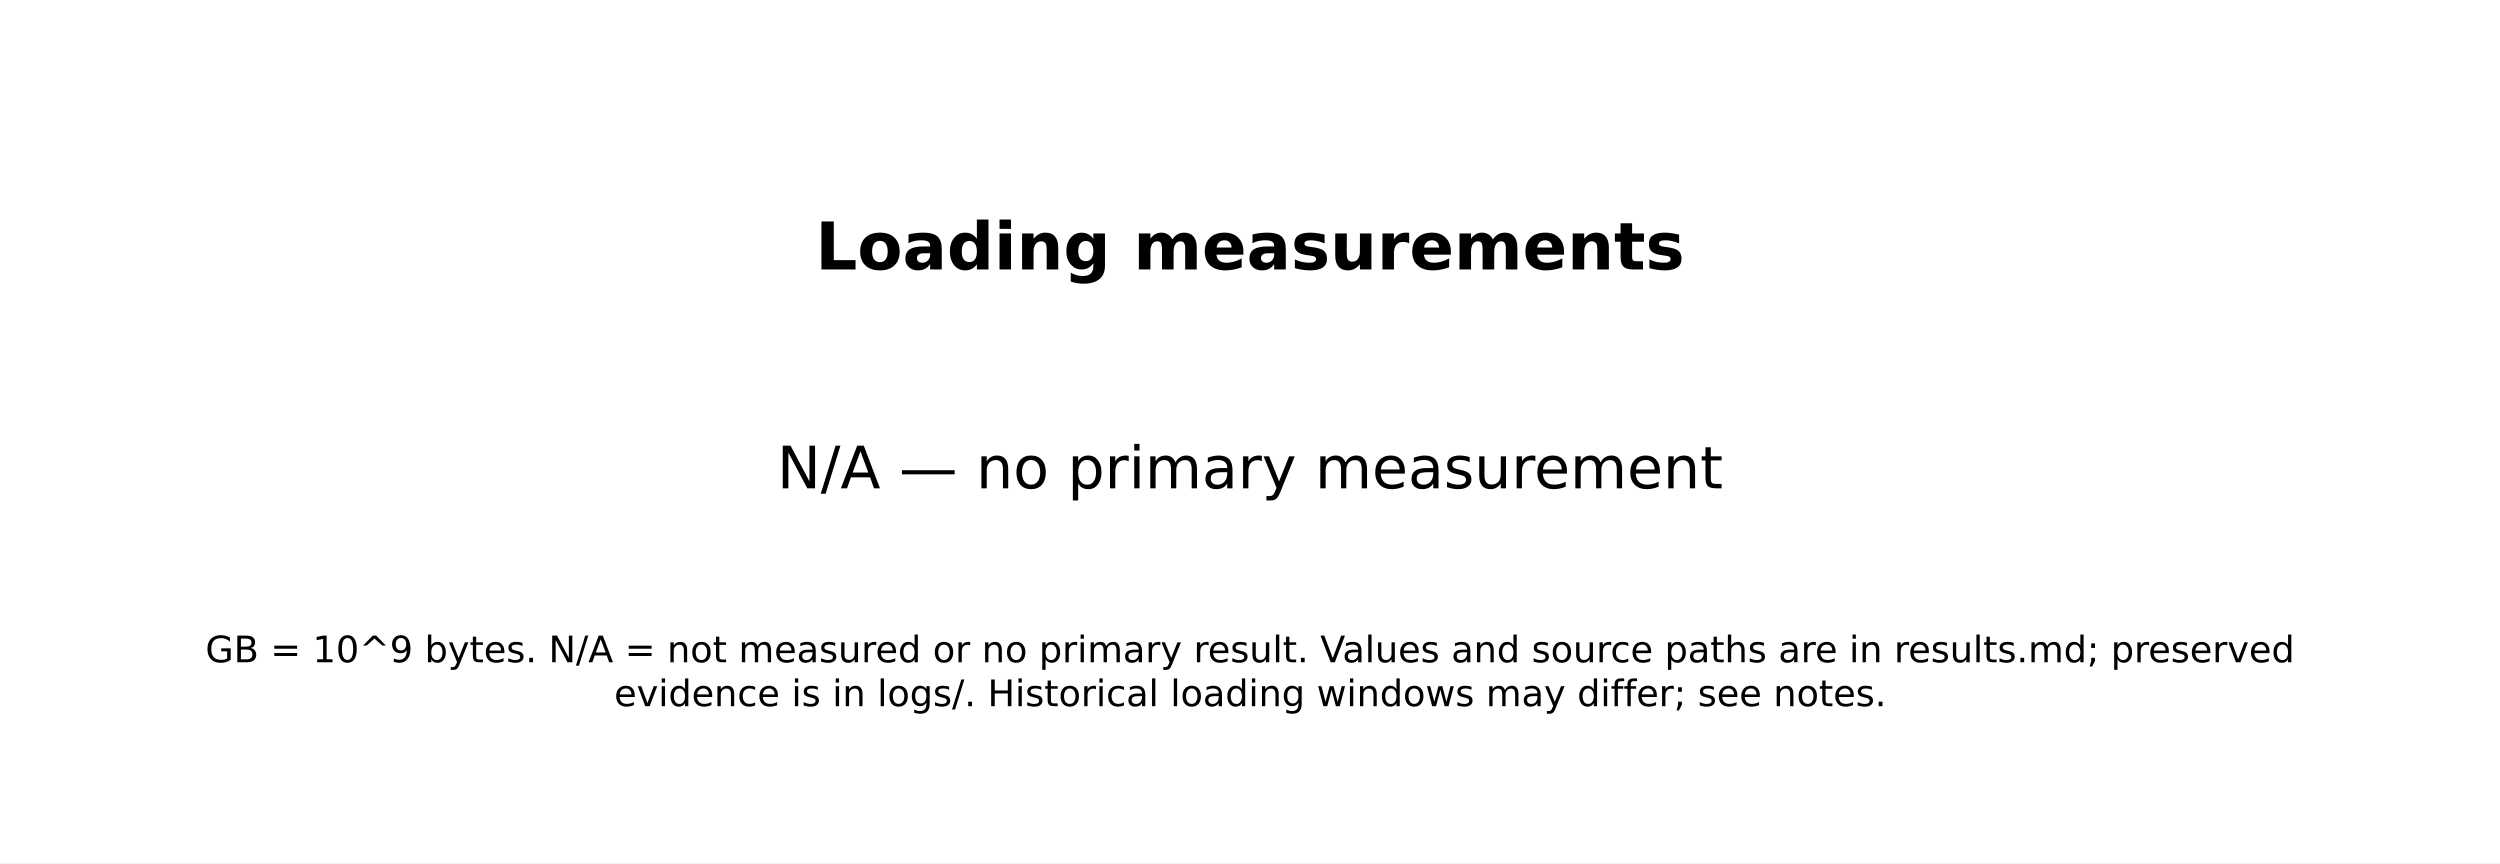
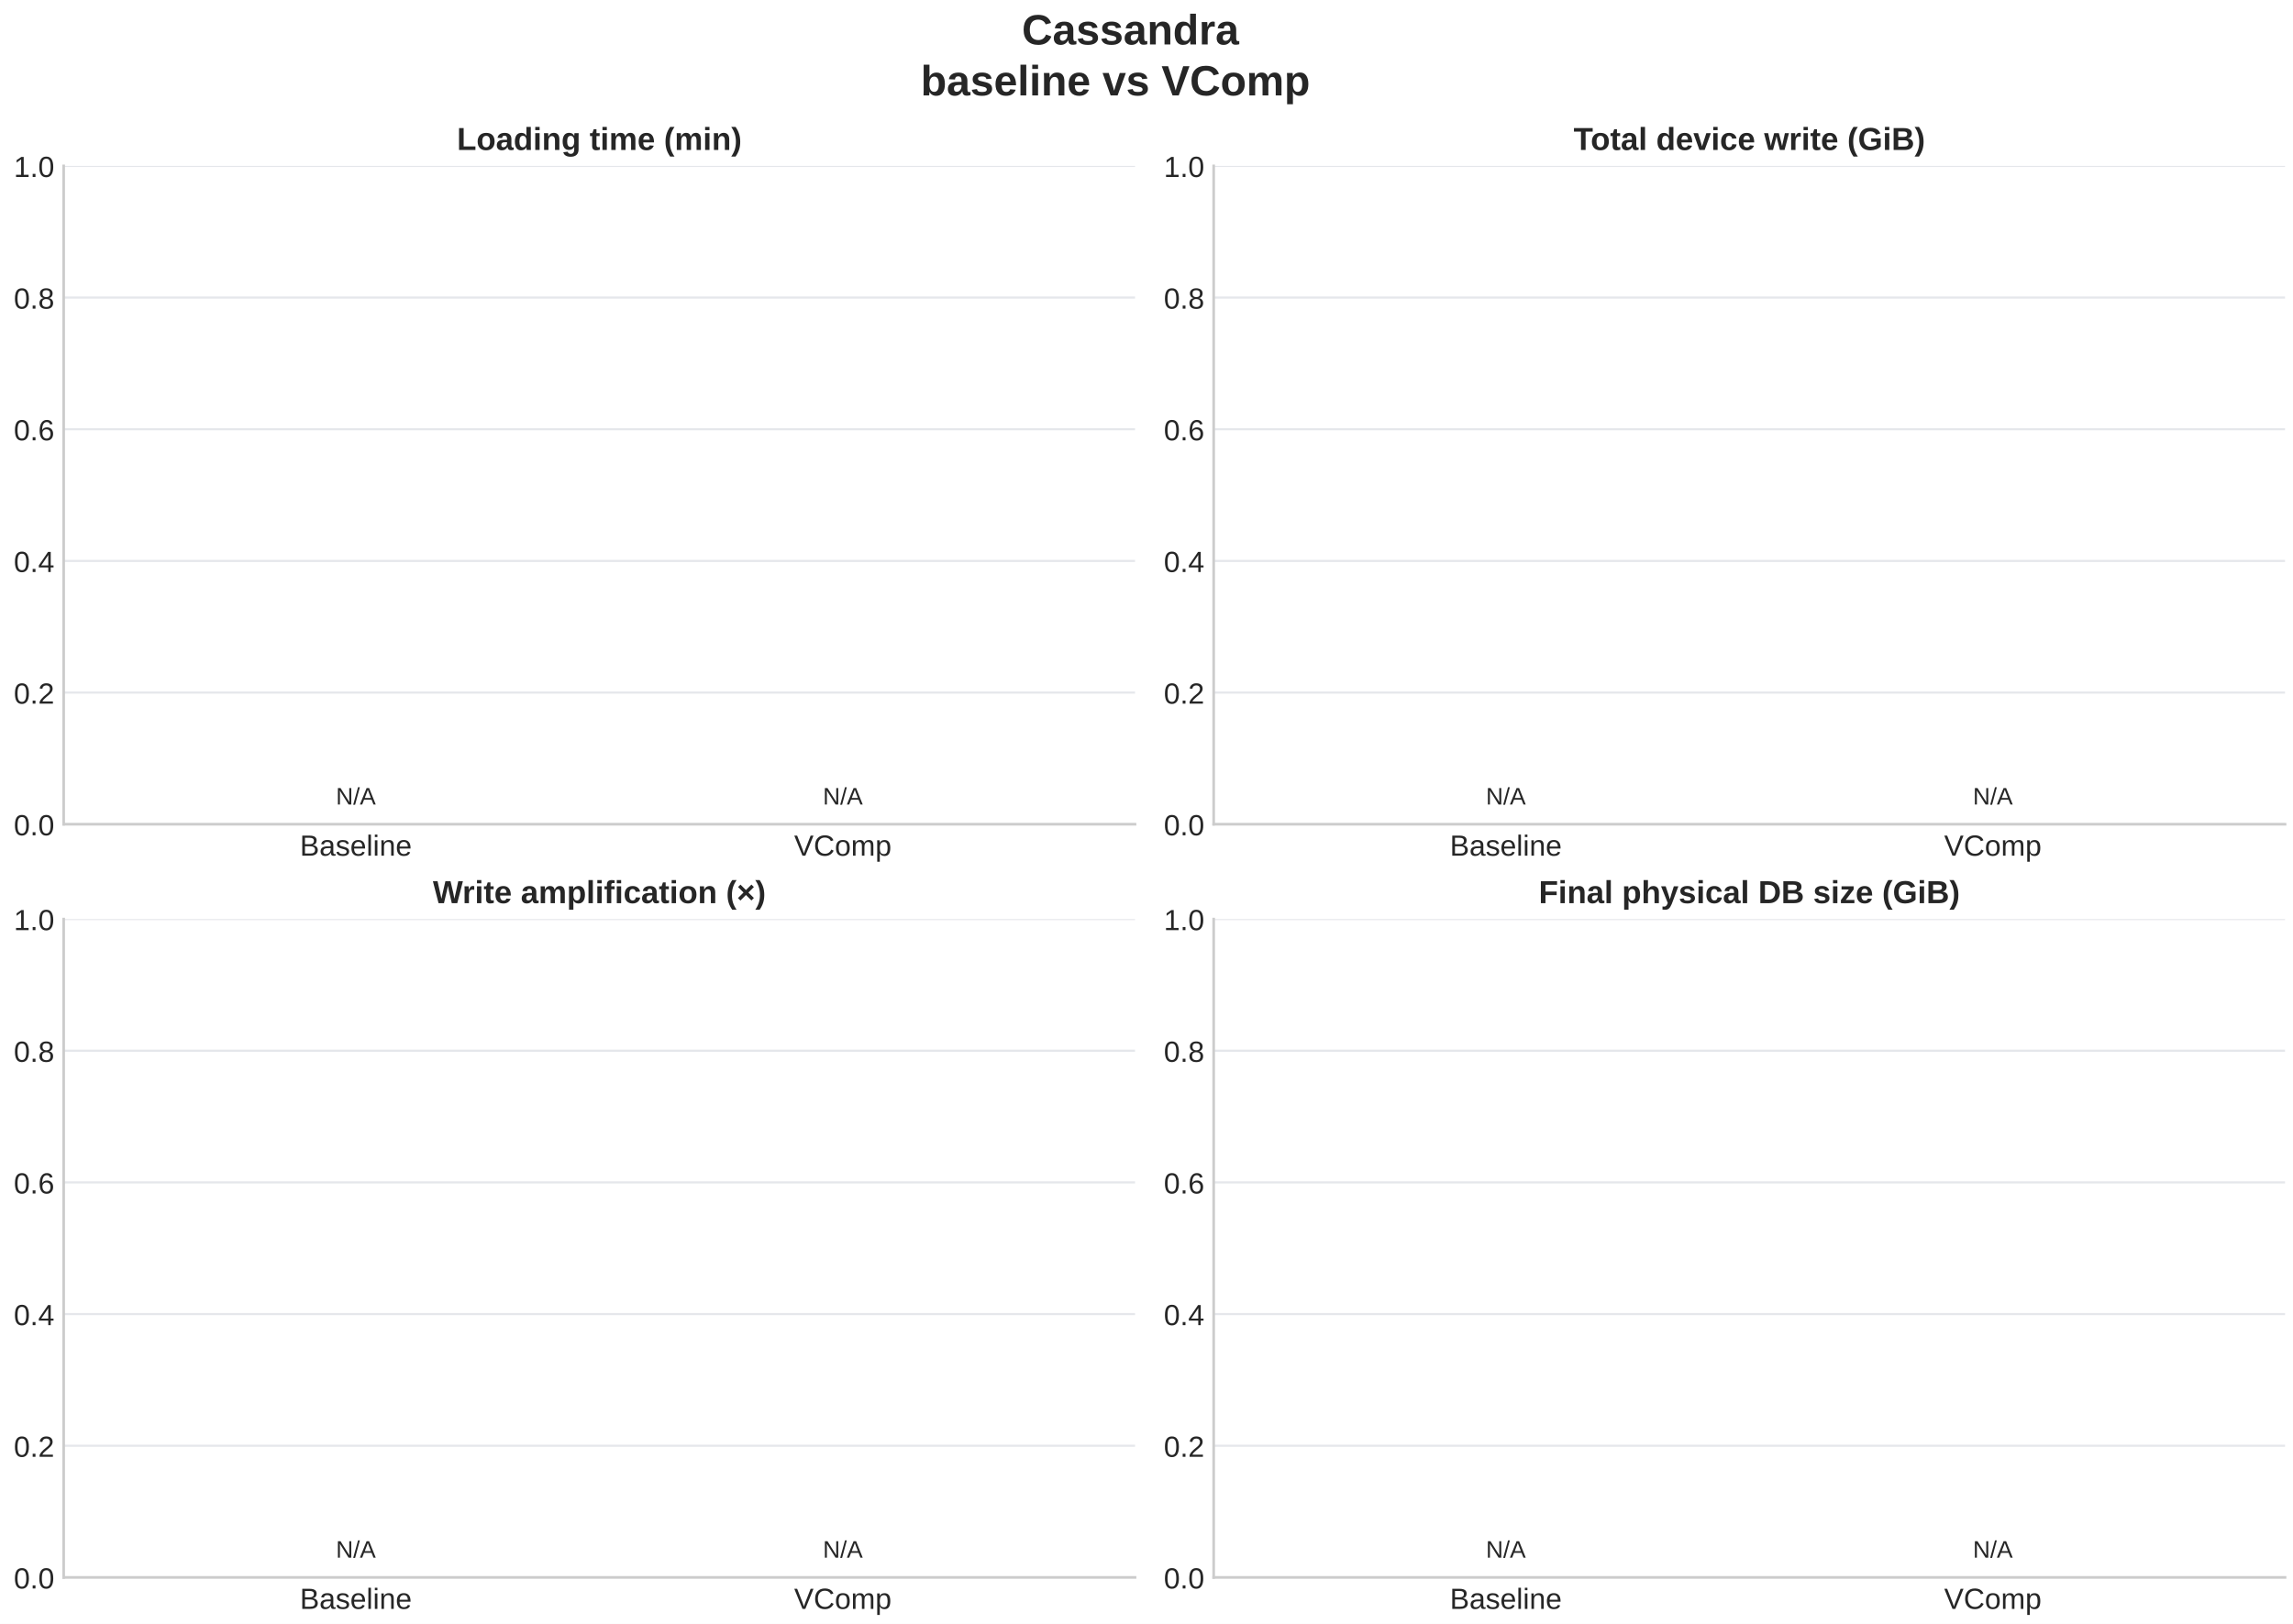
- <svg xmlns="http://www.w3.org/2000/svg" width="684pt" height="236.16pt" viewBox="0 0 684 236.16" version="1.1">
+ <svg xmlns="http://www.w3.org/2000/svg" width="864pt" height="612pt" viewBox="0 0 864 612" version="1.1">
+   <style>text{font-family:Arial,sans-serif!important}</style>
  <defs>
    <style type="text/css">*{stroke-linejoin: round; stroke-linecap: butt}</style>
  </defs>
  <g id="figure_1">
    <g id="patch_1">
-       <path d="M 0 236.16  L 684 236.16  L 684 0  L 0 0  z " style="fill: #ffffff" />
+       <path d="M 0 612  L 864 612  L 864 0  L 0 0  z " style="fill: #ffffff" />
    </g>
    <g id="axes_1">
-       <g id="text_1">
-         <text style="font-weight: 700; font-size: 18px; font-family: 'DejaVu Sans'; text-anchor: middle" x="342" y="73.728" transform="rotate(-0 342 73.728)">Loading measurements</text>
-       </g>
-       <g id="text_2">
-         <text style="font-size: 16px; font-family: 'DejaVu Sans'; text-anchor: middle" x="342" y="133.603" transform="rotate(-0 342 133.6032)">N/A — no primary measurement</text>
-       </g>
-       <g id="text_3">
-         <text style="font-size: 10px; font-family: 'DejaVu Sans'" transform="translate(56.19531 181.2047)">GB = 10^9 bytes. N/A = not measured or no primary result. Values and source paths are in results.md; preserved</text>
-         <text style="font-size: 10px; font-family: 'DejaVu Sans'" transform="translate(168.0391 193.2074)">evidence is in logs/. Historical loading windows may differ; see notes.</text>
-       </g>
+       <g id="patch_2">
+         <path d="M 23.994 310.644  L 427.68 310.644  L 427.68 62.528  L 23.994 62.528  z " style="fill: #ffffff" />
+       </g>
+       <g id="matplotlib.axis_1">
+         <g id="xtick_1">
+           <g id="line2d_1" />
+           <g id="text_1">
+             <text style="font-size: 11px; font-family: 'Arial', 'Liberation Sans', 'DejaVu Sans', 'Bitstream Vera Sans', sans-serif; text-anchor: middle; fill: #262626" x="134.09" y="322.502" transform="rotate(-0 134.0899 322.502)">Baseline</text>
+           </g>
+         </g>
+         <g id="xtick_2">
+           <g id="line2d_2" />
+           <g id="text_2">
+             <text style="font-size: 11px; font-family: 'Arial', 'Liberation Sans', 'DejaVu Sans', 'Bitstream Vera Sans', sans-serif; text-anchor: middle; fill: #262626" x="317.584" y="322.501" transform="rotate(-0 317.5837 322.5012)">VComp</text>
+           </g>
+         </g>
+       </g>
+       <g id="matplotlib.axis_2">
+         <g id="ytick_1">
+           <g id="line2d_3">
+             <path d="M 23.994 310.644  L 427.68 310.644  " clip-path="url(#p23c6b8dcbf)" style="fill: none; stroke: #e5e7eb; stroke-width: 0.8; stroke-linecap: round" />
+           </g>
+           <g id="line2d_4" />
+           <g id="text_3">
+             <text style="font-size: 11px; font-family: 'Arial', 'Liberation Sans', 'DejaVu Sans', 'Bitstream Vera Sans', sans-serif; text-anchor: end; fill: #262626" x="20.494" y="314.822" transform="rotate(-0 20.49368 314.8225)">0.0</text>
+           </g>
+         </g>
+         <g id="ytick_2">
+           <g id="line2d_5">
+             <path d="M 23.994 261.021  L 427.68 261.021  " clip-path="url(#p23c6b8dcbf)" style="fill: none; stroke: #e5e7eb; stroke-width: 0.8; stroke-linecap: round" />
+           </g>
+           <g id="line2d_6" />
+           <g id="text_4">
+             <text style="font-size: 11px; font-family: 'Arial', 'Liberation Sans', 'DejaVu Sans', 'Bitstream Vera Sans', sans-serif; text-anchor: end; fill: #262626" x="20.494" y="265.199" transform="rotate(-0 20.49368 265.1992)">0.2</text>
+           </g>
+         </g>
+         <g id="ytick_3">
+           <g id="line2d_7">
+             <path d="M 23.994 211.397  L 427.68 211.397  " clip-path="url(#p23c6b8dcbf)" style="fill: none; stroke: #e5e7eb; stroke-width: 0.8; stroke-linecap: round" />
+           </g>
+           <g id="line2d_8" />
+           <g id="text_5">
+             <text style="font-size: 11px; font-family: 'Arial', 'Liberation Sans', 'DejaVu Sans', 'Bitstream Vera Sans', sans-serif; text-anchor: end; fill: #262626" x="20.494" y="215.576" transform="rotate(-0 20.49368 215.576)">0.4</text>
+           </g>
+         </g>
+         <g id="ytick_4">
+           <g id="line2d_9">
+             <path d="M 23.994 161.774  L 427.68 161.774  " clip-path="url(#p23c6b8dcbf)" style="fill: none; stroke: #e5e7eb; stroke-width: 0.8; stroke-linecap: round" />
+           </g>
+           <g id="line2d_10" />
+           <g id="text_6">
+             <text style="font-size: 11px; font-family: 'Arial', 'Liberation Sans', 'DejaVu Sans', 'Bitstream Vera Sans', sans-serif; text-anchor: end; fill: #262626" x="20.494" y="165.953" transform="rotate(-0 20.49368 165.9528)">0.6</text>
+           </g>
+         </g>
+         <g id="ytick_5">
+           <g id="line2d_11">
+             <path d="M 23.994 112.151  L 427.68 112.151  " clip-path="url(#p23c6b8dcbf)" style="fill: none; stroke: #e5e7eb; stroke-width: 0.8; stroke-linecap: round" />
+           </g>
+           <g id="line2d_12" />
+           <g id="text_7">
+             <text style="font-size: 11px; font-family: 'Arial', 'Liberation Sans', 'DejaVu Sans', 'Bitstream Vera Sans', sans-serif; text-anchor: end; fill: #262626" x="20.494" y="116.33" transform="rotate(-0 20.49368 116.3295)">0.8</text>
+           </g>
+         </g>
+         <g id="ytick_6">
+           <g id="line2d_13">
+             <path d="M 23.994 62.528  L 427.68 62.528  " clip-path="url(#p23c6b8dcbf)" style="fill: none; stroke: #e5e7eb; stroke-width: 0.8; stroke-linecap: round" />
+           </g>
+           <g id="line2d_14" />
+           <g id="text_8">
+             <text style="font-size: 11px; font-family: 'Arial', 'Liberation Sans', 'DejaVu Sans', 'Bitstream Vera Sans', sans-serif; text-anchor: end; fill: #262626" x="20.494" y="66.706" transform="rotate(-0 20.49368 66.70631)">1.0</text>
+           </g>
+         </g>
+       </g>
+       <g id="patch_3">
+         <path d="M 23.994 310.644  L 23.994 62.528  " style="fill: none; stroke: #cccccc; stroke-linejoin: miter; stroke-linecap: square" />
+       </g>
+       <g id="patch_4">
+         <path d="M 23.994 310.644  L 427.68 310.644  " style="fill: none; stroke: #cccccc; stroke-linejoin: miter; stroke-linecap: square" />
+       </g>
+       <g id="text_9">
+         <text style="font-size: 9px; font-family: 'Arial', 'Liberation Sans', 'DejaVu Sans', 'Bitstream Vera Sans', sans-serif; text-anchor: middle; fill: #262626" x="134.09" y="303.2" transform="rotate(-0 134.0899 303.2003)">N/A</text>
+       </g>
+       <g id="text_10">
+         <text style="font-size: 9px; font-family: 'Arial', 'Liberation Sans', 'DejaVu Sans', 'Bitstream Vera Sans', sans-serif; text-anchor: middle; fill: #262626" x="317.584" y="303.2" transform="rotate(-0 317.5837 303.2003)">N/A</text>
+       </g>
+       <g id="text_11">
+         <text style="font-weight: 700; font-size: 12px; font-family: 'Arial', 'Liberation Sans', 'DejaVu Sans', 'Bitstream Vera Sans', sans-serif; text-anchor: middle; fill: #262626" x="225.837" y="56.528" transform="rotate(-0 225.8368 56.52759)">Loading time (min)</text>
+       </g>
+     </g>
+     <g id="axes_2">
+       <g id="patch_5">
+         <path d="M 457.313 310.644  L 861 310.644  L 861 62.528  L 457.313 62.528  z " style="fill: #ffffff" />
+       </g>
+       <g id="matplotlib.axis_3">
+         <g id="xtick_3">
+           <g id="line2d_15" />
+           <g id="text_12">
+             <text style="font-size: 11px; font-family: 'Arial', 'Liberation Sans', 'DejaVu Sans', 'Bitstream Vera Sans', sans-serif; text-anchor: middle; fill: #262626" x="567.41" y="322.502" transform="rotate(-0 567.4097 322.502)">Baseline</text>
+           </g>
+         </g>
+         <g id="xtick_4">
+           <g id="line2d_16" />
+           <g id="text_13">
+             <text style="font-size: 11px; font-family: 'Arial', 'Liberation Sans', 'DejaVu Sans', 'Bitstream Vera Sans', sans-serif; text-anchor: middle; fill: #262626" x="750.903" y="322.501" transform="rotate(-0 750.9035 322.5012)">VComp</text>
+           </g>
+         </g>
+       </g>
+       <g id="matplotlib.axis_4">
+         <g id="ytick_7">
+           <g id="line2d_17">
+             <path d="M 457.313 310.644  L 861 310.644  " clip-path="url(#pc0527438db)" style="fill: none; stroke: #e5e7eb; stroke-width: 0.8; stroke-linecap: round" />
+           </g>
+           <g id="line2d_18" />
+           <g id="text_14">
+             <text style="font-size: 11px; font-family: 'Arial', 'Liberation Sans', 'DejaVu Sans', 'Bitstream Vera Sans', sans-serif; text-anchor: end; fill: #262626" x="453.813" y="314.822" transform="rotate(-0 453.8134 314.8225)">0.0</text>
+           </g>
+         </g>
+         <g id="ytick_8">
+           <g id="line2d_19">
+             <path d="M 457.313 261.021  L 861 261.021  " clip-path="url(#pc0527438db)" style="fill: none; stroke: #e5e7eb; stroke-width: 0.8; stroke-linecap: round" />
+           </g>
+           <g id="line2d_20" />
+           <g id="text_15">
+             <text style="font-size: 11px; font-family: 'Arial', 'Liberation Sans', 'DejaVu Sans', 'Bitstream Vera Sans', sans-serif; text-anchor: end; fill: #262626" x="453.813" y="265.199" transform="rotate(-0 453.8134 265.1992)">0.2</text>
+           </g>
+         </g>
+         <g id="ytick_9">
+           <g id="line2d_21">
+             <path d="M 457.313 211.397  L 861 211.397  " clip-path="url(#pc0527438db)" style="fill: none; stroke: #e5e7eb; stroke-width: 0.8; stroke-linecap: round" />
+           </g>
+           <g id="line2d_22" />
+           <g id="text_16">
+             <text style="font-size: 11px; font-family: 'Arial', 'Liberation Sans', 'DejaVu Sans', 'Bitstream Vera Sans', sans-serif; text-anchor: end; fill: #262626" x="453.813" y="215.576" transform="rotate(-0 453.8134 215.576)">0.4</text>
+           </g>
+         </g>
+         <g id="ytick_10">
+           <g id="line2d_23">
+             <path d="M 457.313 161.774  L 861 161.774  " clip-path="url(#pc0527438db)" style="fill: none; stroke: #e5e7eb; stroke-width: 0.8; stroke-linecap: round" />
+           </g>
+           <g id="line2d_24" />
+           <g id="text_17">
+             <text style="font-size: 11px; font-family: 'Arial', 'Liberation Sans', 'DejaVu Sans', 'Bitstream Vera Sans', sans-serif; text-anchor: end; fill: #262626" x="453.813" y="165.953" transform="rotate(-0 453.8134 165.9528)">0.6</text>
+           </g>
+         </g>
+         <g id="ytick_11">
+           <g id="line2d_25">
+             <path d="M 457.313 112.151  L 861 112.151  " clip-path="url(#pc0527438db)" style="fill: none; stroke: #e5e7eb; stroke-width: 0.8; stroke-linecap: round" />
+           </g>
+           <g id="line2d_26" />
+           <g id="text_18">
+             <text style="font-size: 11px; font-family: 'Arial', 'Liberation Sans', 'DejaVu Sans', 'Bitstream Vera Sans', sans-serif; text-anchor: end; fill: #262626" x="453.813" y="116.33" transform="rotate(-0 453.8134 116.3295)">0.8</text>
+           </g>
+         </g>
+         <g id="ytick_12">
+           <g id="line2d_27">
+             <path d="M 457.313 62.528  L 861 62.528  " clip-path="url(#pc0527438db)" style="fill: none; stroke: #e5e7eb; stroke-width: 0.8; stroke-linecap: round" />
+           </g>
+           <g id="line2d_28" />
+           <g id="text_19">
+             <text style="font-size: 11px; font-family: 'Arial', 'Liberation Sans', 'DejaVu Sans', 'Bitstream Vera Sans', sans-serif; text-anchor: end; fill: #262626" x="453.813" y="66.706" transform="rotate(-0 453.8134 66.70631)">1.0</text>
+           </g>
+         </g>
+       </g>
+       <g id="patch_6">
+         <path d="M 457.313 310.644  L 457.313 62.528  " style="fill: none; stroke: #cccccc; stroke-linejoin: miter; stroke-linecap: square" />
+       </g>
+       <g id="patch_7">
+         <path d="M 457.313 310.644  L 861 310.644  " style="fill: none; stroke: #cccccc; stroke-linejoin: miter; stroke-linecap: square" />
+       </g>
+       <g id="text_20">
+         <text style="font-size: 9px; font-family: 'Arial', 'Liberation Sans', 'DejaVu Sans', 'Bitstream Vera Sans', sans-serif; text-anchor: middle; fill: #262626" x="567.41" y="303.2" transform="rotate(-0 567.4097 303.2003)">N/A</text>
+       </g>
+       <g id="text_21">
+         <text style="font-size: 9px; font-family: 'Arial', 'Liberation Sans', 'DejaVu Sans', 'Bitstream Vera Sans', sans-serif; text-anchor: middle; fill: #262626" x="750.903" y="303.2" transform="rotate(-0 750.9035 303.2003)">N/A</text>
+       </g>
+       <g id="text_22">
+         <text style="font-weight: 700; font-size: 12px; font-family: 'Arial', 'Liberation Sans', 'DejaVu Sans', 'Bitstream Vera Sans', sans-serif; text-anchor: middle; fill: #262626" x="659.157" y="56.528" transform="rotate(-0 659.1566 56.52759)">Total device write (GiB)</text>
+       </g>
+     </g>
+     <g id="axes_3">
+       <g id="patch_8">
+         <path d="M 23.994 594.499  L 427.68 594.499  L 427.68 346.383  L 23.994 346.383  z " style="fill: #ffffff" />
+       </g>
+       <g id="matplotlib.axis_5">
+         <g id="xtick_5">
+           <g id="line2d_29" />
+           <g id="text_23">
+             <text style="font-size: 11px; font-family: 'Arial', 'Liberation Sans', 'DejaVu Sans', 'Bitstream Vera Sans', sans-serif; text-anchor: middle; fill: #262626" x="134.09" y="606.357" transform="rotate(-0 134.0899 606.3572)">Baseline</text>
+           </g>
+         </g>
+         <g id="xtick_6">
+           <g id="line2d_30" />
+           <g id="text_24">
+             <text style="font-size: 11px; font-family: 'Arial', 'Liberation Sans', 'DejaVu Sans', 'Bitstream Vera Sans', sans-serif; text-anchor: middle; fill: #262626" x="317.584" y="606.356" transform="rotate(-0 317.5837 606.3563)">VComp</text>
+           </g>
+         </g>
+       </g>
+       <g id="matplotlib.axis_6">
+         <g id="ytick_13">
+           <g id="line2d_31">
+             <path d="M 23.994 594.499  L 427.68 594.499  " clip-path="url(#p03b1933794)" style="fill: none; stroke: #e5e7eb; stroke-width: 0.8; stroke-linecap: round" />
+           </g>
+           <g id="line2d_32" />
+           <g id="text_25">
+             <text style="font-size: 11px; font-family: 'Arial', 'Liberation Sans', 'DejaVu Sans', 'Bitstream Vera Sans', sans-serif; text-anchor: end; fill: #262626" x="20.494" y="598.678" transform="rotate(-0 20.49368 598.6776)">0.0</text>
+           </g>
+         </g>
+         <g id="ytick_14">
+           <g id="line2d_33">
+             <path d="M 23.994 544.876  L 427.68 544.876  " clip-path="url(#p03b1933794)" style="fill: none; stroke: #e5e7eb; stroke-width: 0.8; stroke-linecap: round" />
+           </g>
+           <g id="line2d_34" />
+           <g id="text_26">
+             <text style="font-size: 11px; font-family: 'Arial', 'Liberation Sans', 'DejaVu Sans', 'Bitstream Vera Sans', sans-serif; text-anchor: end; fill: #262626" x="20.494" y="549.054" transform="rotate(-0 20.49368 549.0544)">0.2</text>
+           </g>
+         </g>
+         <g id="ytick_15">
+           <g id="line2d_35">
+             <path d="M 23.994 495.252  L 427.68 495.252  " clip-path="url(#p03b1933794)" style="fill: none; stroke: #e5e7eb; stroke-width: 0.8; stroke-linecap: round" />
+           </g>
+           <g id="line2d_36" />
+           <g id="text_27">
+             <text style="font-size: 11px; font-family: 'Arial', 'Liberation Sans', 'DejaVu Sans', 'Bitstream Vera Sans', sans-serif; text-anchor: end; fill: #262626" x="20.494" y="499.431" transform="rotate(-0 20.49368 499.4311)">0.4</text>
+           </g>
+         </g>
+         <g id="ytick_16">
+           <g id="line2d_37">
+             <path d="M 23.994 445.629  L 427.68 445.629  " clip-path="url(#p03b1933794)" style="fill: none; stroke: #e5e7eb; stroke-width: 0.8; stroke-linecap: round" />
+           </g>
+           <g id="line2d_38" />
+           <g id="text_28">
+             <text style="font-size: 11px; font-family: 'Arial', 'Liberation Sans', 'DejaVu Sans', 'Bitstream Vera Sans', sans-serif; text-anchor: end; fill: #262626" x="20.494" y="449.808" transform="rotate(-0 20.49368 449.8079)">0.6</text>
+           </g>
+         </g>
+         <g id="ytick_17">
+           <g id="line2d_39">
+             <path d="M 23.994 396.006  L 427.68 396.006  " clip-path="url(#p03b1933794)" style="fill: none; stroke: #e5e7eb; stroke-width: 0.8; stroke-linecap: round" />
+           </g>
+           <g id="line2d_40" />
+           <g id="text_29">
+             <text style="font-size: 11px; font-family: 'Arial', 'Liberation Sans', 'DejaVu Sans', 'Bitstream Vera Sans', sans-serif; text-anchor: end; fill: #262626" x="20.494" y="400.185" transform="rotate(-0 20.49368 400.1847)">0.8</text>
+           </g>
+         </g>
+         <g id="ytick_18">
+           <g id="line2d_41">
+             <path d="M 23.994 346.383  L 427.68 346.383  " clip-path="url(#p03b1933794)" style="fill: none; stroke: #e5e7eb; stroke-width: 0.8; stroke-linecap: round" />
+           </g>
+           <g id="line2d_42" />
+           <g id="text_30">
+             <text style="font-size: 11px; font-family: 'Arial', 'Liberation Sans', 'DejaVu Sans', 'Bitstream Vera Sans', sans-serif; text-anchor: end; fill: #262626" x="20.494" y="350.561" transform="rotate(-0 20.49368 350.5615)">1.0</text>
+           </g>
+         </g>
+       </g>
+       <g id="patch_9">
+         <path d="M 23.994 594.499  L 23.994 346.383  " style="fill: none; stroke: #cccccc; stroke-linejoin: miter; stroke-linecap: square" />
+       </g>
+       <g id="patch_10">
+         <path d="M 23.994 594.499  L 427.68 594.499  " style="fill: none; stroke: #cccccc; stroke-linejoin: miter; stroke-linecap: square" />
+       </g>
+       <g id="text_31">
+         <text style="font-size: 9px; font-family: 'Arial', 'Liberation Sans', 'DejaVu Sans', 'Bitstream Vera Sans', sans-serif; text-anchor: middle; fill: #262626" x="134.09" y="587.055" transform="rotate(-0 134.0899 587.0554)">N/A</text>
+       </g>
+       <g id="text_32">
+         <text style="font-size: 9px; font-family: 'Arial', 'Liberation Sans', 'DejaVu Sans', 'Bitstream Vera Sans', sans-serif; text-anchor: middle; fill: #262626" x="317.584" y="587.055" transform="rotate(-0 317.5837 587.0554)">N/A</text>
+       </g>
+       <g id="text_33">
+         <text style="font-weight: 700; font-size: 12px; font-family: 'Arial', 'Liberation Sans', 'DejaVu Sans', 'Bitstream Vera Sans', sans-serif; text-anchor: middle; fill: #262626" x="225.837" y="340.383" transform="rotate(-0 225.8368 340.3827)">Write amplification (×)</text>
+       </g>
+     </g>
+     <g id="axes_4">
+       <g id="patch_11">
+         <path d="M 457.313 594.499  L 861 594.499  L 861 346.383  L 457.313 346.383  z " style="fill: #ffffff" />
+       </g>
+       <g id="matplotlib.axis_7">
+         <g id="xtick_7">
+           <g id="line2d_43" />
+           <g id="text_34">
+             <text style="font-size: 11px; font-family: 'Arial', 'Liberation Sans', 'DejaVu Sans', 'Bitstream Vera Sans', sans-serif; text-anchor: middle; fill: #262626" x="567.41" y="606.357" transform="rotate(-0 567.4097 606.3572)">Baseline</text>
+           </g>
+         </g>
+         <g id="xtick_8">
+           <g id="line2d_44" />
+           <g id="text_35">
+             <text style="font-size: 11px; font-family: 'Arial', 'Liberation Sans', 'DejaVu Sans', 'Bitstream Vera Sans', sans-serif; text-anchor: middle; fill: #262626" x="750.903" y="606.356" transform="rotate(-0 750.9035 606.3563)">VComp</text>
+           </g>
+         </g>
+       </g>
+       <g id="matplotlib.axis_8">
+         <g id="ytick_19">
+           <g id="line2d_45">
+             <path d="M 457.313 594.499  L 861 594.499  " clip-path="url(#paa7b7ee9b3)" style="fill: none; stroke: #e5e7eb; stroke-width: 0.8; stroke-linecap: round" />
+           </g>
+           <g id="line2d_46" />
+           <g id="text_36">
+             <text style="font-size: 11px; font-family: 'Arial', 'Liberation Sans', 'DejaVu Sans', 'Bitstream Vera Sans', sans-serif; text-anchor: end; fill: #262626" x="453.813" y="598.678" transform="rotate(-0 453.8134 598.6776)">0.0</text>
+           </g>
+         </g>
+         <g id="ytick_20">
+           <g id="line2d_47">
+             <path d="M 457.313 544.876  L 861 544.876  " clip-path="url(#paa7b7ee9b3)" style="fill: none; stroke: #e5e7eb; stroke-width: 0.8; stroke-linecap: round" />
+           </g>
+           <g id="line2d_48" />
+           <g id="text_37">
+             <text style="font-size: 11px; font-family: 'Arial', 'Liberation Sans', 'DejaVu Sans', 'Bitstream Vera Sans', sans-serif; text-anchor: end; fill: #262626" x="453.813" y="549.054" transform="rotate(-0 453.8134 549.0544)">0.2</text>
+           </g>
+         </g>
+         <g id="ytick_21">
+           <g id="line2d_49">
+             <path d="M 457.313 495.252  L 861 495.252  " clip-path="url(#paa7b7ee9b3)" style="fill: none; stroke: #e5e7eb; stroke-width: 0.8; stroke-linecap: round" />
+           </g>
+           <g id="line2d_50" />
+           <g id="text_38">
+             <text style="font-size: 11px; font-family: 'Arial', 'Liberation Sans', 'DejaVu Sans', 'Bitstream Vera Sans', sans-serif; text-anchor: end; fill: #262626" x="453.813" y="499.431" transform="rotate(-0 453.8134 499.4311)">0.4</text>
+           </g>
+         </g>
+         <g id="ytick_22">
+           <g id="line2d_51">
+             <path d="M 457.313 445.629  L 861 445.629  " clip-path="url(#paa7b7ee9b3)" style="fill: none; stroke: #e5e7eb; stroke-width: 0.8; stroke-linecap: round" />
+           </g>
+           <g id="line2d_52" />
+           <g id="text_39">
+             <text style="font-size: 11px; font-family: 'Arial', 'Liberation Sans', 'DejaVu Sans', 'Bitstream Vera Sans', sans-serif; text-anchor: end; fill: #262626" x="453.813" y="449.808" transform="rotate(-0 453.8134 449.8079)">0.6</text>
+           </g>
+         </g>
+         <g id="ytick_23">
+           <g id="line2d_53">
+             <path d="M 457.313 396.006  L 861 396.006  " clip-path="url(#paa7b7ee9b3)" style="fill: none; stroke: #e5e7eb; stroke-width: 0.8; stroke-linecap: round" />
+           </g>
+           <g id="line2d_54" />
+           <g id="text_40">
+             <text style="font-size: 11px; font-family: 'Arial', 'Liberation Sans', 'DejaVu Sans', 'Bitstream Vera Sans', sans-serif; text-anchor: end; fill: #262626" x="453.813" y="400.185" transform="rotate(-0 453.8134 400.1847)">0.8</text>
+           </g>
+         </g>
+         <g id="ytick_24">
+           <g id="line2d_55">
+             <path d="M 457.313 346.383  L 861 346.383  " clip-path="url(#paa7b7ee9b3)" style="fill: none; stroke: #e5e7eb; stroke-width: 0.8; stroke-linecap: round" />
+           </g>
+           <g id="line2d_56" />
+           <g id="text_41">
+             <text style="font-size: 11px; font-family: 'Arial', 'Liberation Sans', 'DejaVu Sans', 'Bitstream Vera Sans', sans-serif; text-anchor: end; fill: #262626" x="453.813" y="350.561" transform="rotate(-0 453.8134 350.5615)">1.0</text>
+           </g>
+         </g>
+       </g>
+       <g id="patch_12">
+         <path d="M 457.313 594.499  L 457.313 346.383  " style="fill: none; stroke: #cccccc; stroke-linejoin: miter; stroke-linecap: square" />
+       </g>
+       <g id="patch_13">
+         <path d="M 457.313 594.499  L 861 594.499  " style="fill: none; stroke: #cccccc; stroke-linejoin: miter; stroke-linecap: square" />
+       </g>
+       <g id="text_42">
+         <text style="font-size: 9px; font-family: 'Arial', 'Liberation Sans', 'DejaVu Sans', 'Bitstream Vera Sans', sans-serif; text-anchor: middle; fill: #262626" x="567.41" y="587.055" transform="rotate(-0 567.4097 587.0554)">N/A</text>
+       </g>
+       <g id="text_43">
+         <text style="font-size: 9px; font-family: 'Arial', 'Liberation Sans', 'DejaVu Sans', 'Bitstream Vera Sans', sans-serif; text-anchor: middle; fill: #262626" x="750.903" y="587.055" transform="rotate(-0 750.9035 587.0554)">N/A</text>
+       </g>
+       <g id="text_44">
+         <text style="font-weight: 700; font-size: 12px; font-family: 'Arial', 'Liberation Sans', 'DejaVu Sans', 'Bitstream Vera Sans', sans-serif; text-anchor: middle; fill: #262626" x="659.157" y="340.383" transform="rotate(-0 659.1566 340.3827)">Final physical DB size (GiB)</text>
+       </g>
+     </g>
+     <g id="text_45">
+       <text style="font-weight: 700; font-size: 16px; font-family: 'Arial', 'Liberation Sans', 'DejaVu Sans', 'Bitstream Vera Sans', sans-serif; fill: #262626" transform="translate(385.0437 16.7593)">Cassandra</text>
+       <text style="font-weight: 700; font-size: 16px; font-family: 'Arial', 'Liberation Sans', 'DejaVu Sans', 'Bitstream Vera Sans', sans-serif; fill: #262626" transform="translate(346.9137 35.96368)">baseline vs VComp</text>
    </g>
  </g>
+   <defs>
+     <clipPath id="p23c6b8dcbf">
+       <rect x="23.994" y="62.528" width="403.686" height="248.116" />
+     </clipPath>
+     <clipPath id="pc0527438db">
+       <rect x="457.313" y="62.528" width="403.686" height="248.116" />
+     </clipPath>
+     <clipPath id="p03b1933794">
+       <rect x="23.994" y="346.383" width="403.686" height="248.116" />
+     </clipPath>
+     <clipPath id="paa7b7ee9b3">
+       <rect x="457.313" y="346.383" width="403.686" height="248.116" />
+     </clipPath>
+   </defs>
</svg>
